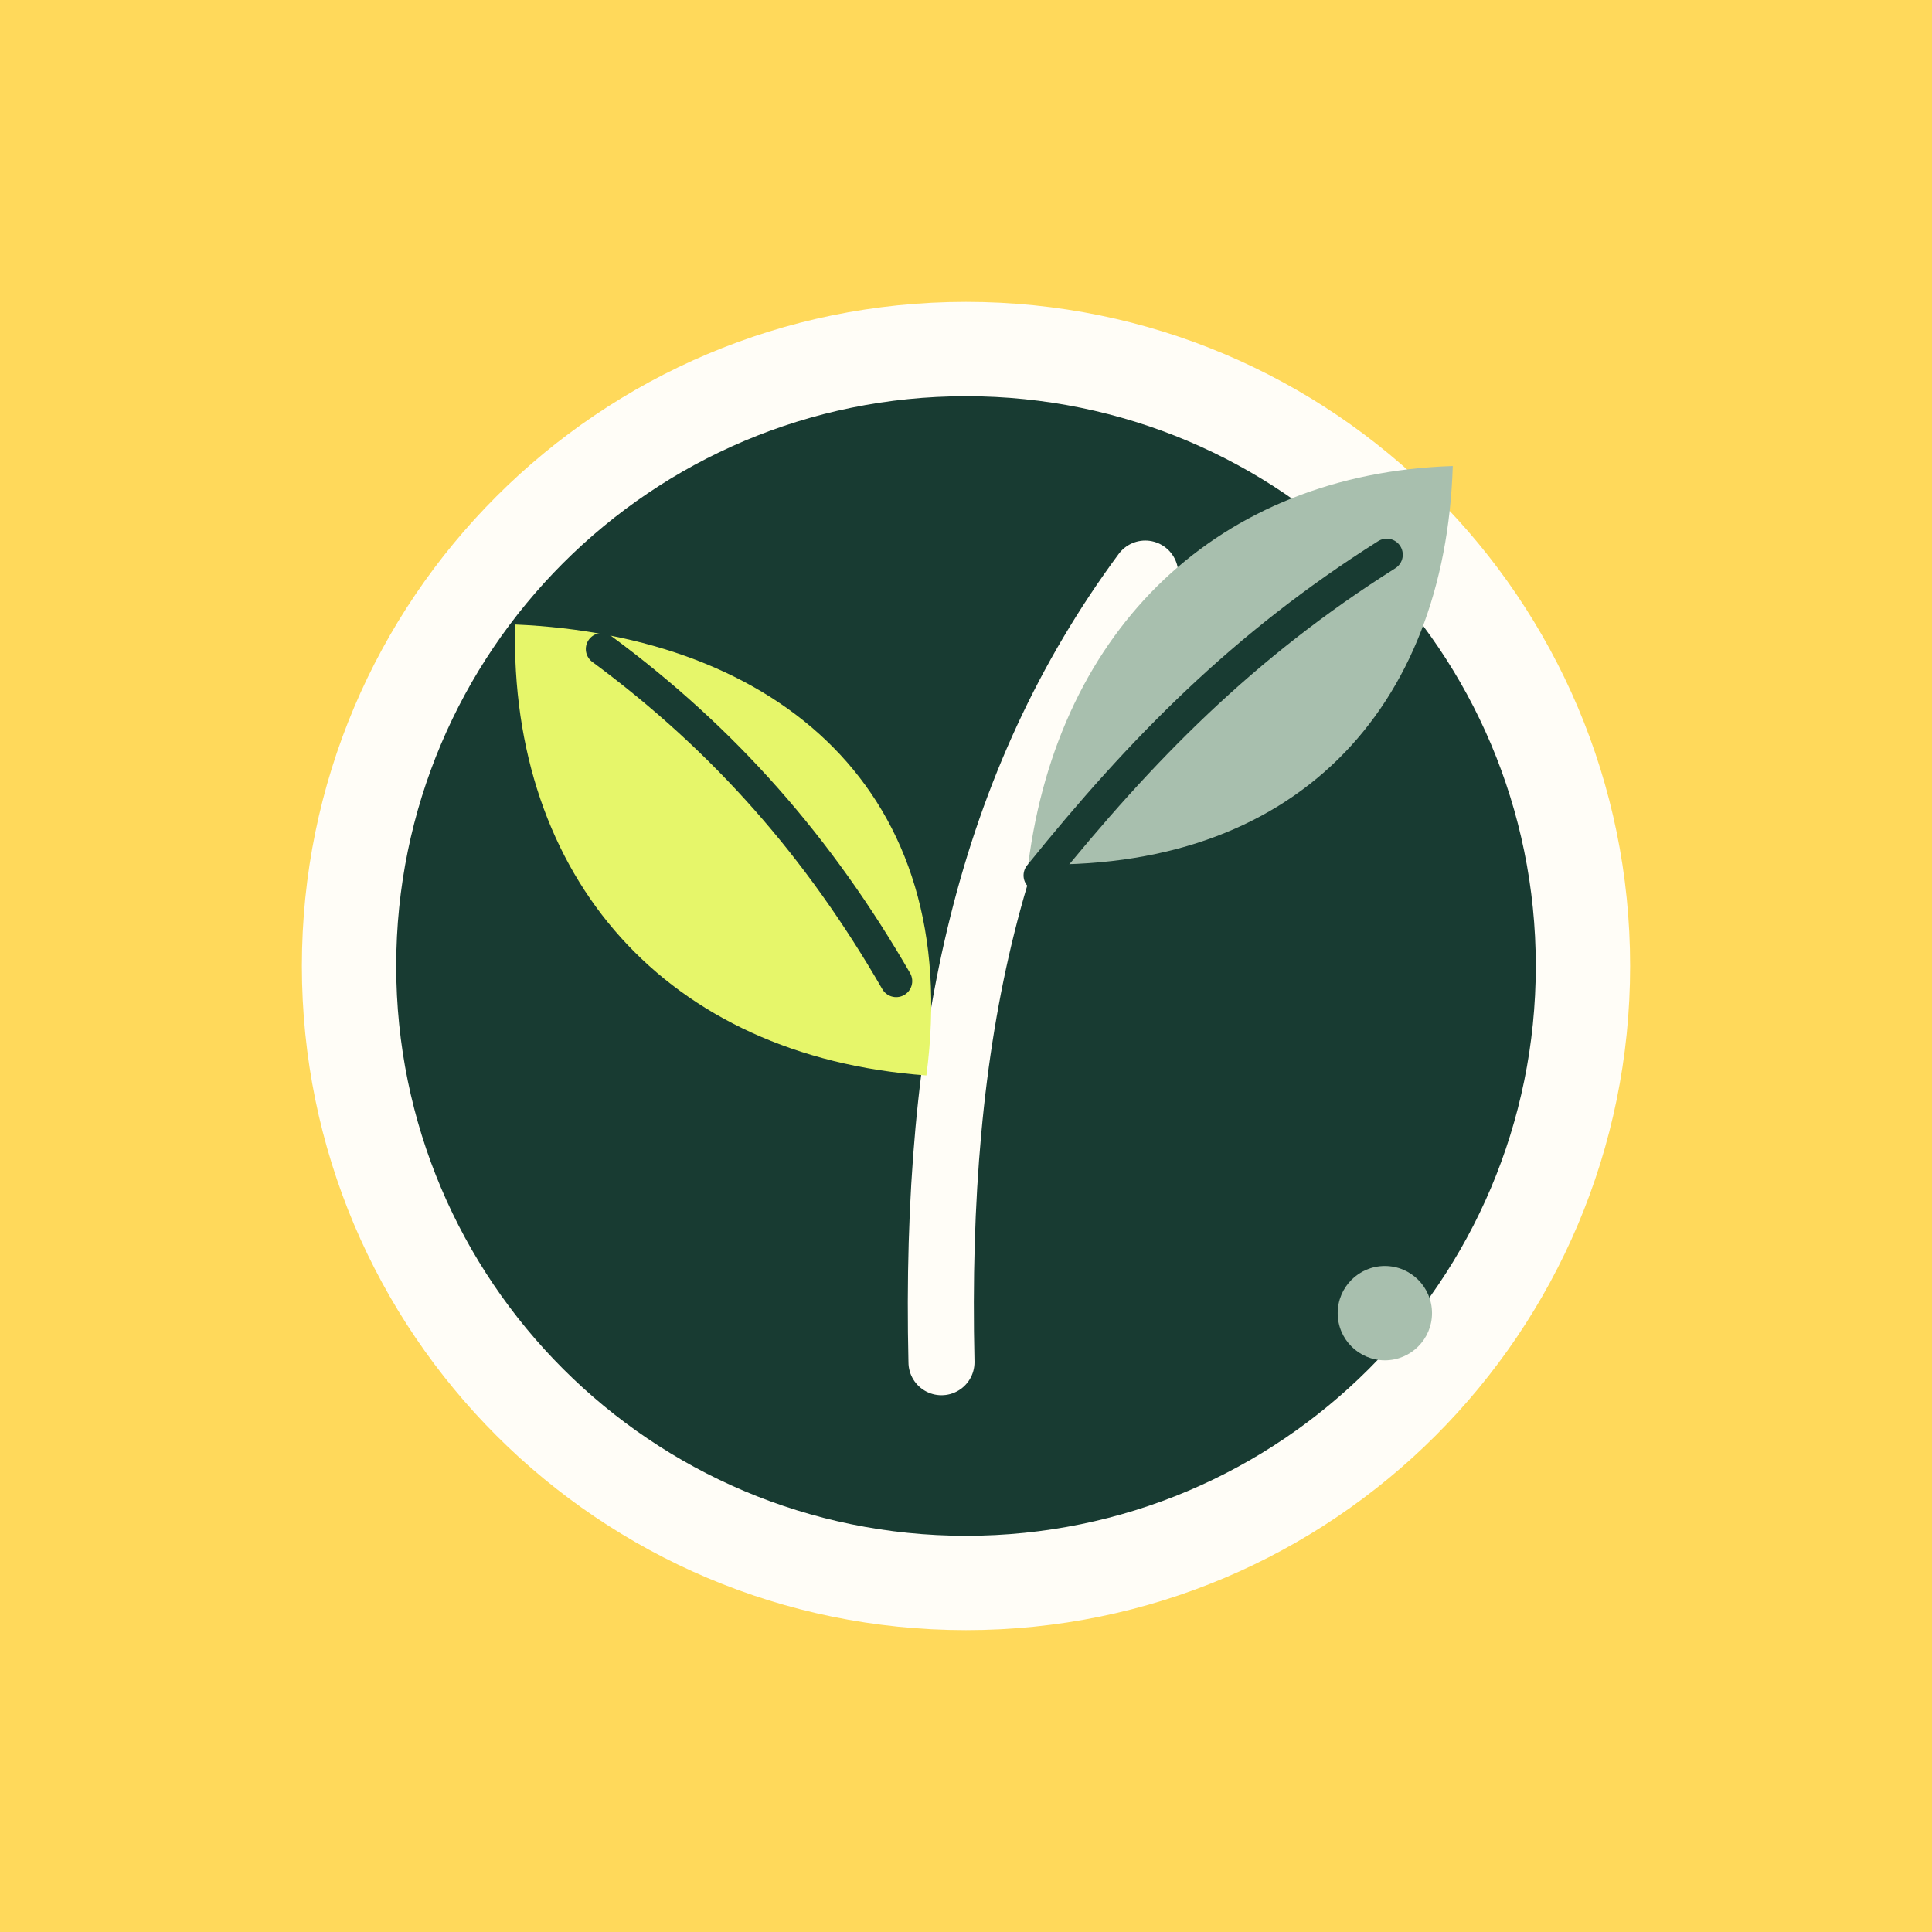
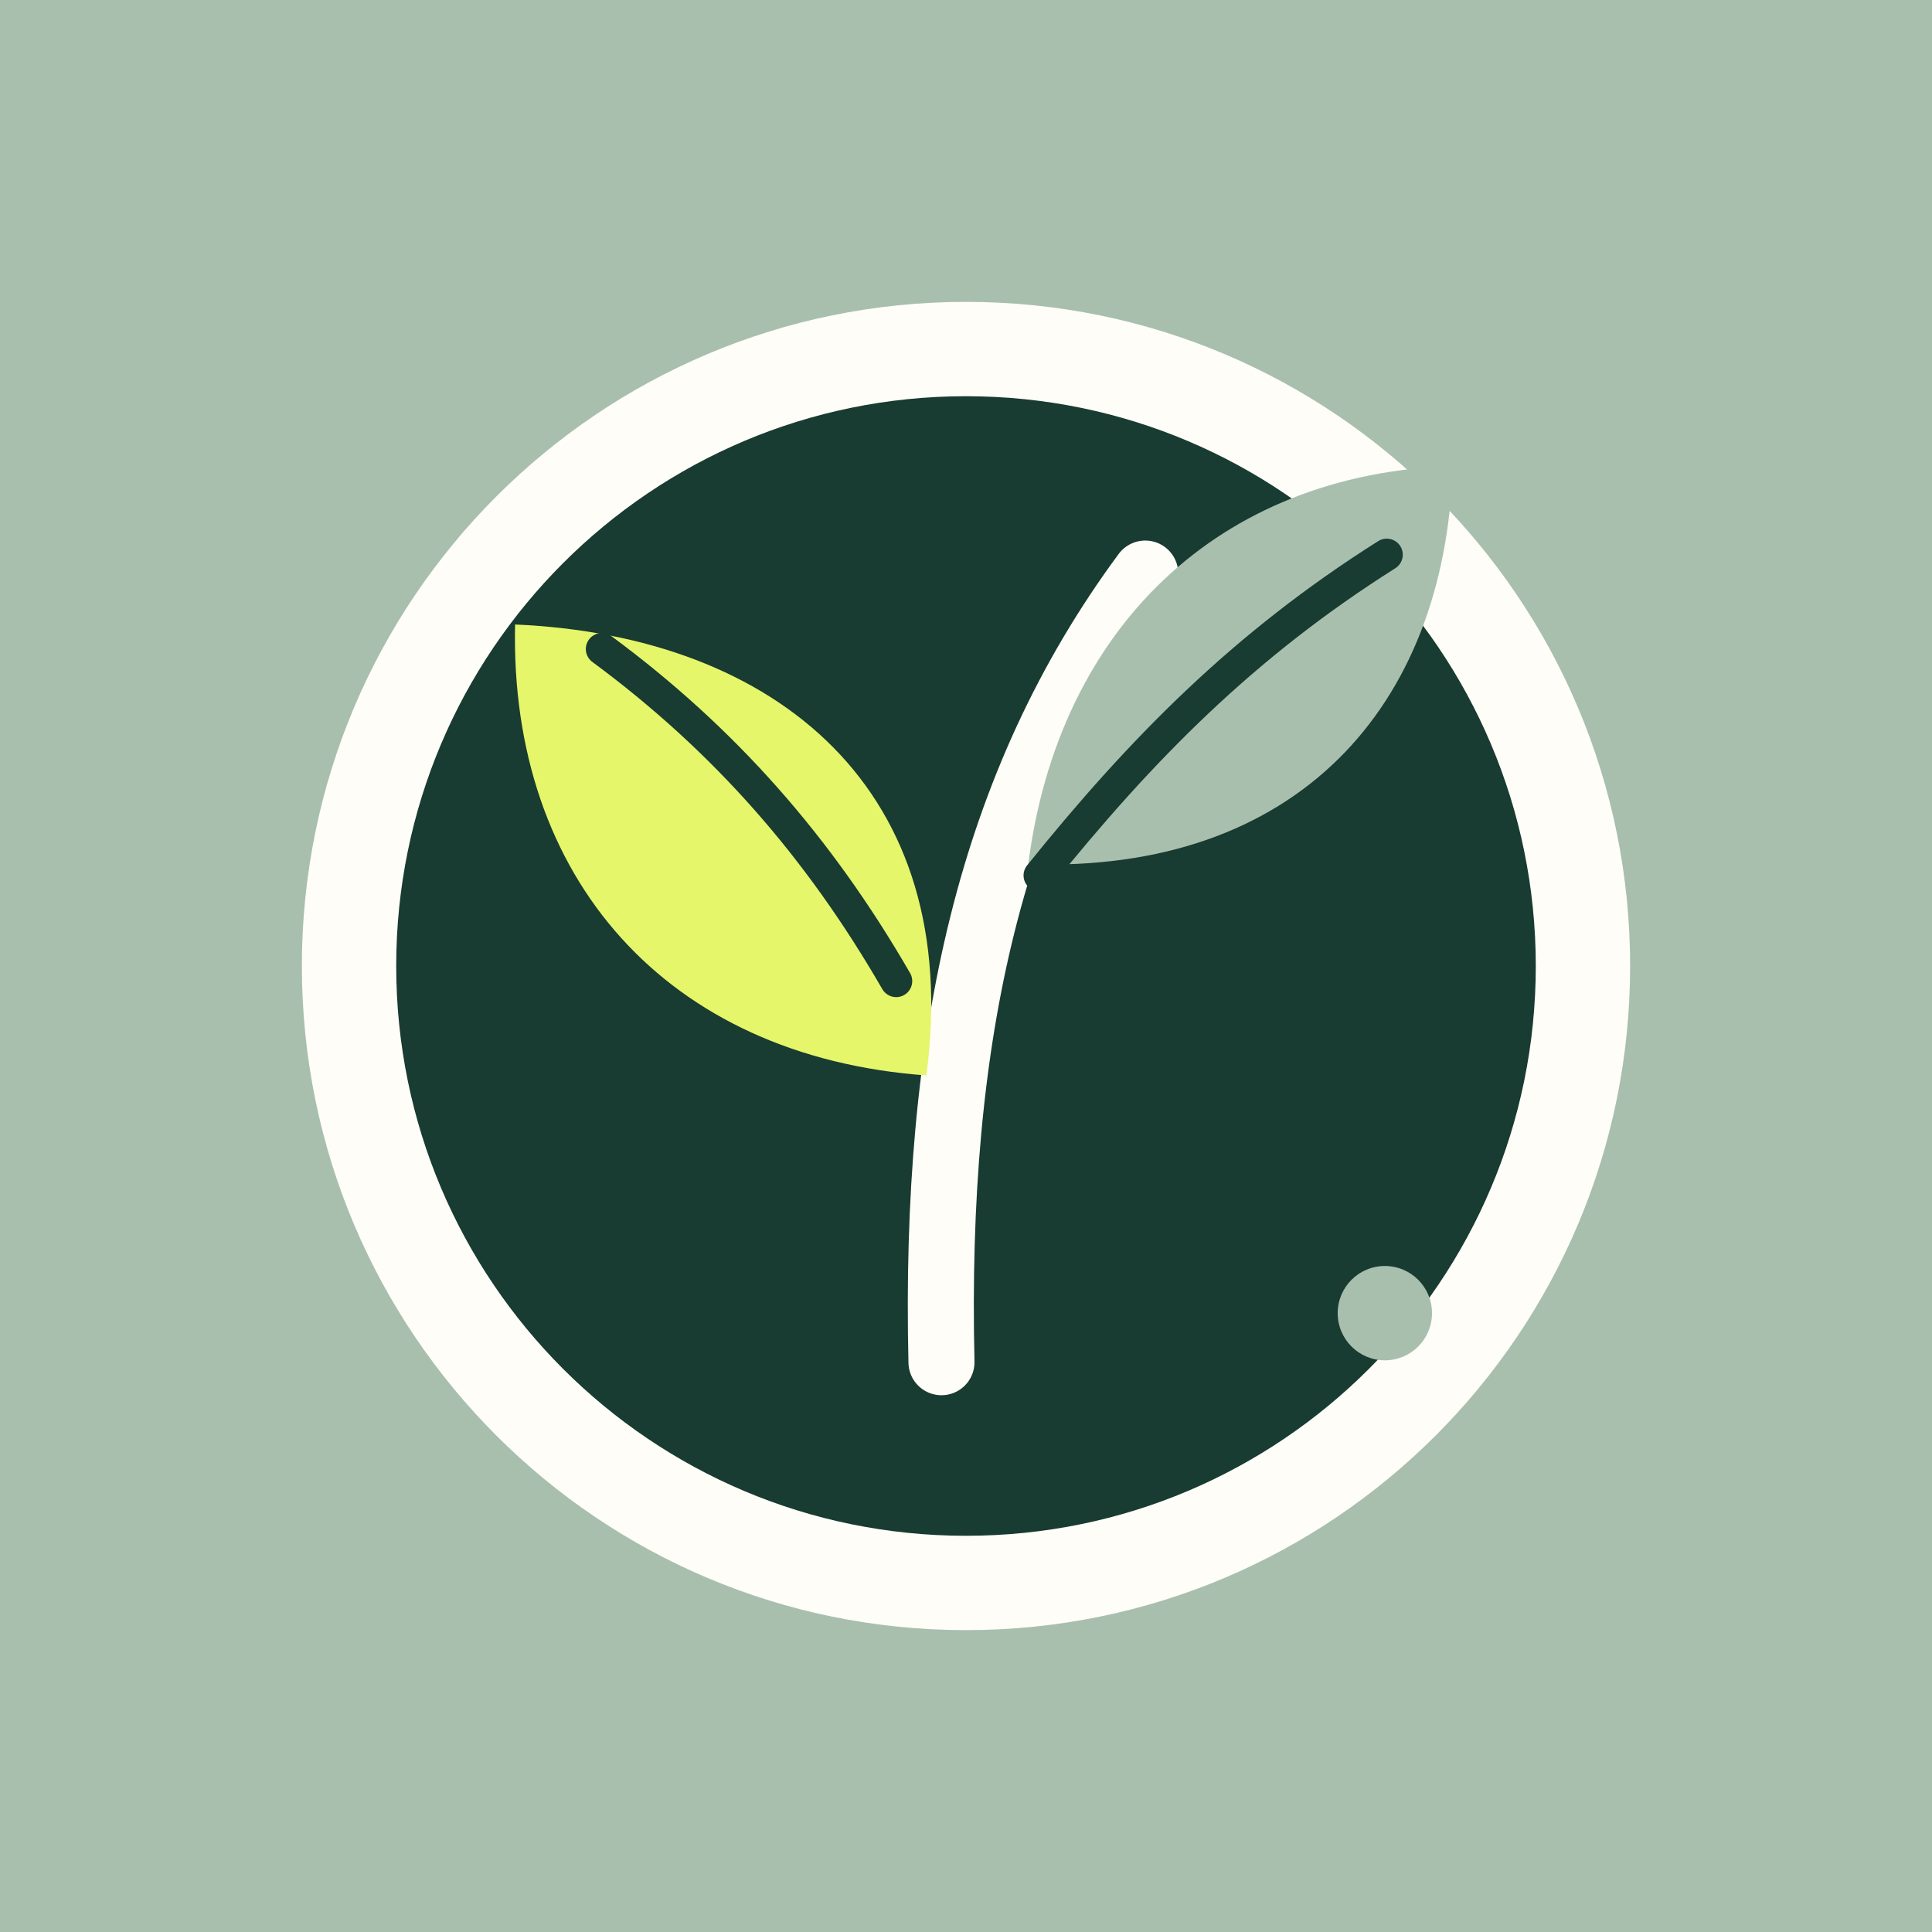
<svg xmlns="http://www.w3.org/2000/svg" viewBox="0 0 1024 1024">
-   <rect width="1024" height="1024" fill="#FFD95B" />
+   <rect width="1024" height="1024" fill="#A8BFAE" />
  <circle cx="512" cy="512" r="352" fill="#FFFDF7" />
  <circle cx="512" cy="512" r="302" fill="#183B32" />
  <path d="M499 722c-4-173 26-307 108-418" fill="none" stroke="#FFFDF7" stroke-width="35" stroke-linecap="round" />
  <path d="M491 570c-138-10-221-105-218-239 139 6 238 88 218 239Z" fill="#E6F66A" />
  <path d="M545 458c16-125 101-207 225-211-4 128-83 216-225 211Z" fill="#A8BFAE" />
  <path d="M319 344c65 48 115 105 156 176M735 294c-76 48-130 103-184 170" fill="none" stroke="#183B32" stroke-width="17" stroke-linecap="round" />
  <circle cx="734" cy="696" r="25" fill="#A8BFAE" />
</svg>
